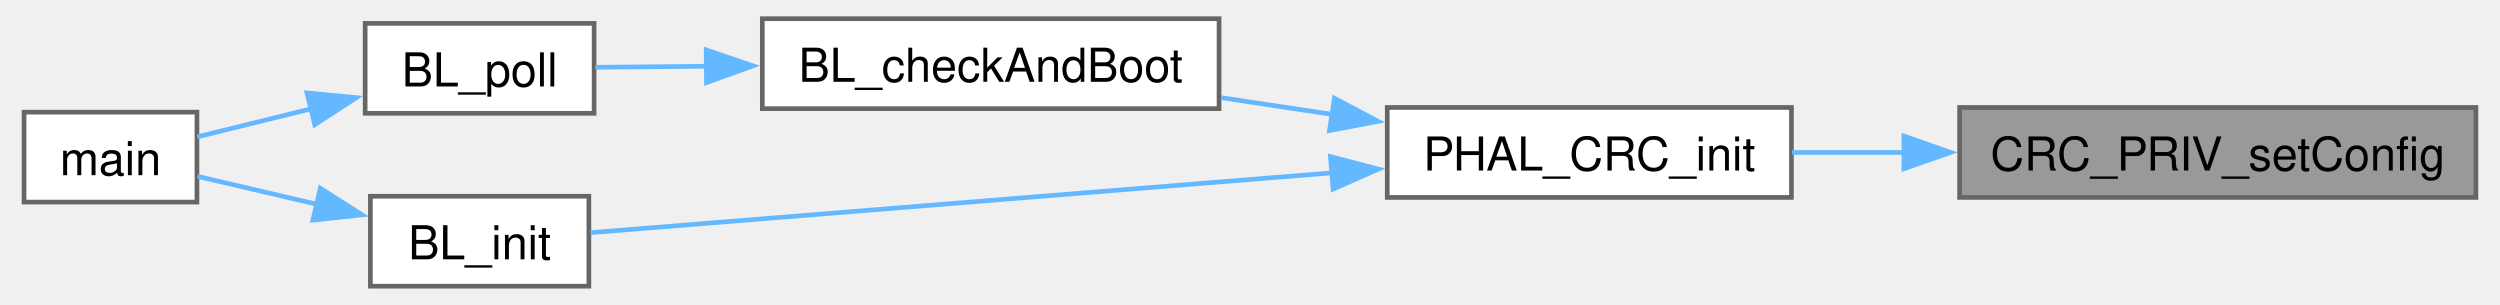
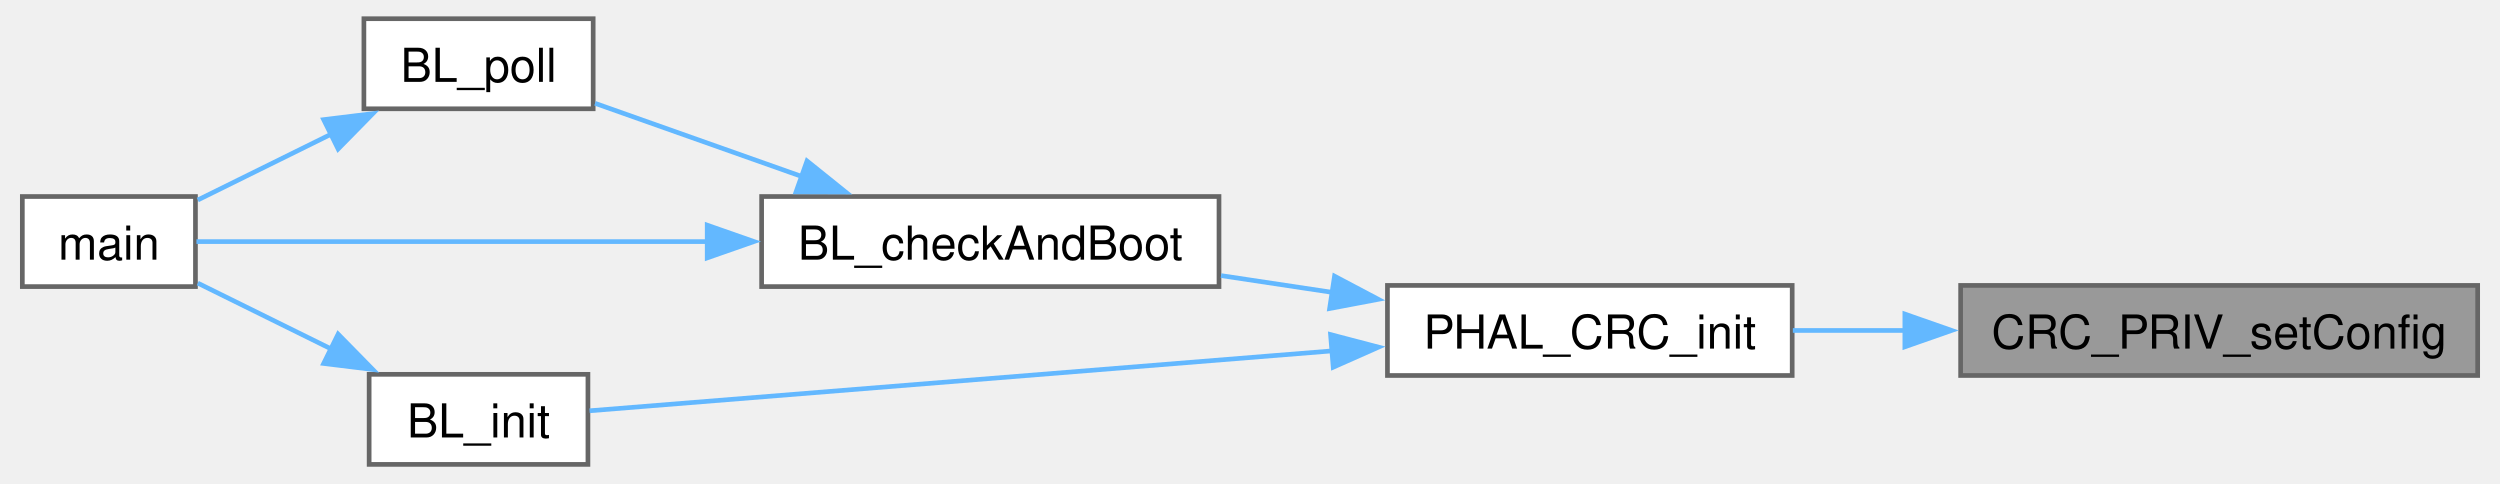
- <svg xmlns="http://www.w3.org/2000/svg" xmlns:xlink="http://www.w3.org/1999/xlink" width="533pt" height="65pt" viewBox="0.00 0.00 532.75 65.25">
-   <g id="graph0" class="graph" transform="scale(1 1) rotate(0) translate(4 61.25)">
+ <svg xmlns="http://www.w3.org/2000/svg" xmlns:xlink="http://www.w3.org/1999/xlink" width="533pt" height="103pt" viewBox="0.00 0.00 532.75 103.25">
+   <g id="graph0" class="graph" transform="scale(1 1) rotate(0) translate(4 99.25)">
    <g id="Node000001" class="node">
      <g id="a_Node000001">
        <a xlink:title="Configure the polynomial, size, and initial value for CRC-32/MPEG-2.">
          <polygon fill="#999999" stroke="#666666" points="524.75,-38.25 414.25,-38.25 414.25,-19 524.75,-19 524.75,-38.25" />
          <text text-anchor="middle" x="469.5" y="-24.75" font-family="Helvetica,sans-Serif" font-size="10.00">CRC_PRIV_setConfig</text>
        </a>
      </g>
    </g>
    <g id="Node000002" class="node">
      <g id="a_Node000002">
        <a xlink:href="phal__G4_2crc_2crc_8c.html#a3a4837055c8d841aaf92d3b129d6ac92" target="_top" xlink:title="Initialize and configure the hardware CRC peripheral.">
          <polygon fill="white" stroke="#666666" points="378.25,-38.25 291.75,-38.25 291.75,-19 378.25,-19 378.25,-38.25" />
          <text text-anchor="middle" x="335" y="-24.75" font-family="Helvetica,sans-Serif" font-size="10.00">PHAL_CRC_init</text>
        </a>
      </g>
    </g>
    <g id="edge1_Node000001_Node000002" class="edge">
      <g id="a_edge1_Node000001_Node000002">
        <a xlink:title=" ">
          <path fill="none" stroke="#63b8ff" d="M402.37,-28.62C394.21,-28.62 386.05,-28.62 378.39,-28.62" />
          <polygon fill="#63b8ff" stroke="#63b8ff" points="402.33,-32.13 412.33,-28.63 402.33,-25.13 402.33,-32.13" />
        </a>
      </g>
    </g>
    <g id="Node000003" class="node">
      <g id="a_Node000003">
        <a xlink:href="bootloader_8c.html#a29a8510cf432cd0aff5dd15073f561bb" target="_top" xlink:title="Validate the committed image and transfer control to it.">
          <polygon fill="white" stroke="#666666" points="255.75,-57.25 158,-57.25 158,-38 255.75,-38 255.75,-57.25" />
          <text text-anchor="middle" x="206.88" y="-43.75" font-family="Helvetica,sans-Serif" font-size="10.00">BL_checkAndBoot</text>
        </a>
      </g>
    </g>
    <g id="edge2_Node000002_Node000003" class="edge">
      <g id="a_edge2_Node000002_Node000003">
        <a xlink:title=" ">
          <path fill="none" stroke="#63b8ff" d="M279.93,-36.77C272.03,-37.96 263.95,-39.18 256.18,-40.35" />
          <polygon fill="#63b8ff" stroke="#63b8ff" points="280.44,-40.23 289.8,-35.28 279.39,-33.31 280.44,-40.23" />
        </a>
      </g>
    </g>
    <g id="Node000006" class="node">
      <g id="a_Node000006">
        <a xlink:href="bootloader_8c.html#a0e6fcac4f931dc8811b83333d9eaa780" target="_top" xlink:title="Configure the node-specific transport and announce readiness.">
          <polygon fill="white" stroke="#666666" points="120.88,-19.25 74.12,-19.25 74.12,0 120.88,0 120.88,-19.25" />
          <text text-anchor="middle" x="97.5" y="-5.75" font-family="Helvetica,sans-Serif" font-size="10.00">BL_init</text>
        </a>
      </g>
    </g>
-     <g id="edge5_Node000002_Node000006" class="edge">
-       <g id="a_edge5_Node000002_Node000006">
+     <g id="edge6_Node000002_Node000006" class="edge">
+       <g id="a_edge6_Node000002_Node000006">
        <a xlink:title=" ">
          <path fill="none" stroke="#63b8ff" d="M280.06,-24.27C229.9,-20.23 157.61,-14.39 121.23,-11.46" />
          <polygon fill="#63b8ff" stroke="#63b8ff" points="279.59,-27.75 289.84,-25.06 280.16,-20.77 279.59,-27.75" />
        </a>
      </g>
    </g>
    <g id="Node000004" class="node">
      <g id="a_Node000004">
        <a xlink:href="bootloader_8c.html#afbd1b6f14da46bdc0a6e199e0a84aeb2" target="_top" xlink:title="Process every frame currently queued by the FDCAN receive interrupt.">
-           <polygon fill="white" stroke="#666666" points="122,-56.25 73,-56.25 73,-37 122,-37 122,-56.25" />
-           <text text-anchor="middle" x="97.5" y="-42.75" font-family="Helvetica,sans-Serif" font-size="10.00">BL_poll</text>
+           <polygon fill="white" stroke="#666666" points="122,-95.25 73,-95.25 73,-76 122,-76 122,-95.25" />
+           <text text-anchor="middle" x="97.5" y="-81.75" font-family="Helvetica,sans-Serif" font-size="10.00">BL_poll</text>
        </a>
      </g>
    </g>
    <g id="edge3_Node000003_Node000004" class="edge">
      <g id="a_edge3_Node000003_Node000004">
        <a xlink:title=" ">
-           <path fill="none" stroke="#63b8ff" d="M146.02,-47.07C137.61,-46.99 129.41,-46.91 122.25,-46.85" />
-           <polygon fill="#63b8ff" stroke="#63b8ff" points="145.98,-50.57 156.01,-47.16 146.05,-43.57 145.98,-50.57" />
+           <path fill="none" stroke="#63b8ff" d="M166.9,-61.42C152.01,-66.69 135.48,-72.54 122.4,-77.17" />
+           <polygon fill="#63b8ff" stroke="#63b8ff" points="167.7,-64.85 175.96,-58.21 165.36,-58.25 167.7,-64.85" />
        </a>
      </g>
    </g>
    <g id="Node000005" class="node">
      <g id="a_Node000005">
        <a xlink:href="bootloader_2main_8c.html#a840291bc02cba5474a4cb46a9b9566fe" target="_top" xlink:title=" ">
-           <polygon fill="white" stroke="#666666" points="37,-37.25 0,-37.25 0,-18 37,-18 37,-37.25" />
-           <text text-anchor="middle" x="18.5" y="-23.75" font-family="Helvetica,sans-Serif" font-size="10.00">main</text>
+           <polygon fill="white" stroke="#666666" points="37,-57.25 0,-57.25 0,-38 37,-38 37,-57.25" />
+           <text text-anchor="middle" x="18.5" y="-43.75" font-family="Helvetica,sans-Serif" font-size="10.00">main</text>
+         </a>
+       </g>
+     </g>
+     <g id="edge5_Node000003_Node000005" class="edge">
+       <g id="a_edge5_Node000003_Node000005">
+         <a xlink:title=" ">
+           <path fill="none" stroke="#63b8ff" d="M146.43,-47.62C108.56,-47.62 62.08,-47.62 37.21,-47.62" />
+           <polygon fill="#63b8ff" stroke="#63b8ff" points="146.37,-51.13 156.37,-47.63 146.37,-44.13 146.37,-51.13" />
        </a>
      </g>
    </g>
    <g id="edge4_Node000004_Node000005" class="edge">
      <g id="a_edge4_Node000004_Node000005">
        <a xlink:title=" ">
-           <path fill="none" stroke="#63b8ff" d="M61.64,-38.02C53.13,-35.92 44.37,-33.76 37.07,-31.96" />
-           <polygon fill="#63b8ff" stroke="#63b8ff" points="60.54,-41.36 71.09,-40.35 62.22,-34.56 60.54,-41.36" />
+           <path fill="none" stroke="#63b8ff" d="M66.15,-70.65C56.45,-65.86 46.02,-60.71 37.5,-56.51" />
+           <polygon fill="#63b8ff" stroke="#63b8ff" points="64.4,-73.68 74.91,-74.97 67.49,-67.41 64.4,-73.68" />
        </a>
      </g>
    </g>
-     <g id="edge6_Node000006_Node000005" class="edge">
-       <g id="a_edge6_Node000006_Node000005">
+     <g id="edge7_Node000006_Node000005" class="edge">
+       <g id="a_edge7_Node000006_Node000005">
        <a xlink:title=" ">
-           <path fill="none" stroke="#63b8ff" d="M62.61,-17.55C53.82,-19.6 44.71,-21.73 37.14,-23.5" />
-           <polygon fill="#63b8ff" stroke="#63b8ff" points="63.4,-20.96 72.34,-15.27 61.81,-14.14 63.4,-20.96" />
+           <path fill="none" stroke="#63b8ff" d="M66.15,-24.6C56.45,-29.39 46.02,-34.54 37.5,-38.74" />
+           <polygon fill="#63b8ff" stroke="#63b8ff" points="67.49,-27.84 74.91,-20.28 64.4,-21.57 67.49,-27.84" />
        </a>
      </g>
    </g>
  </g>
</svg>
